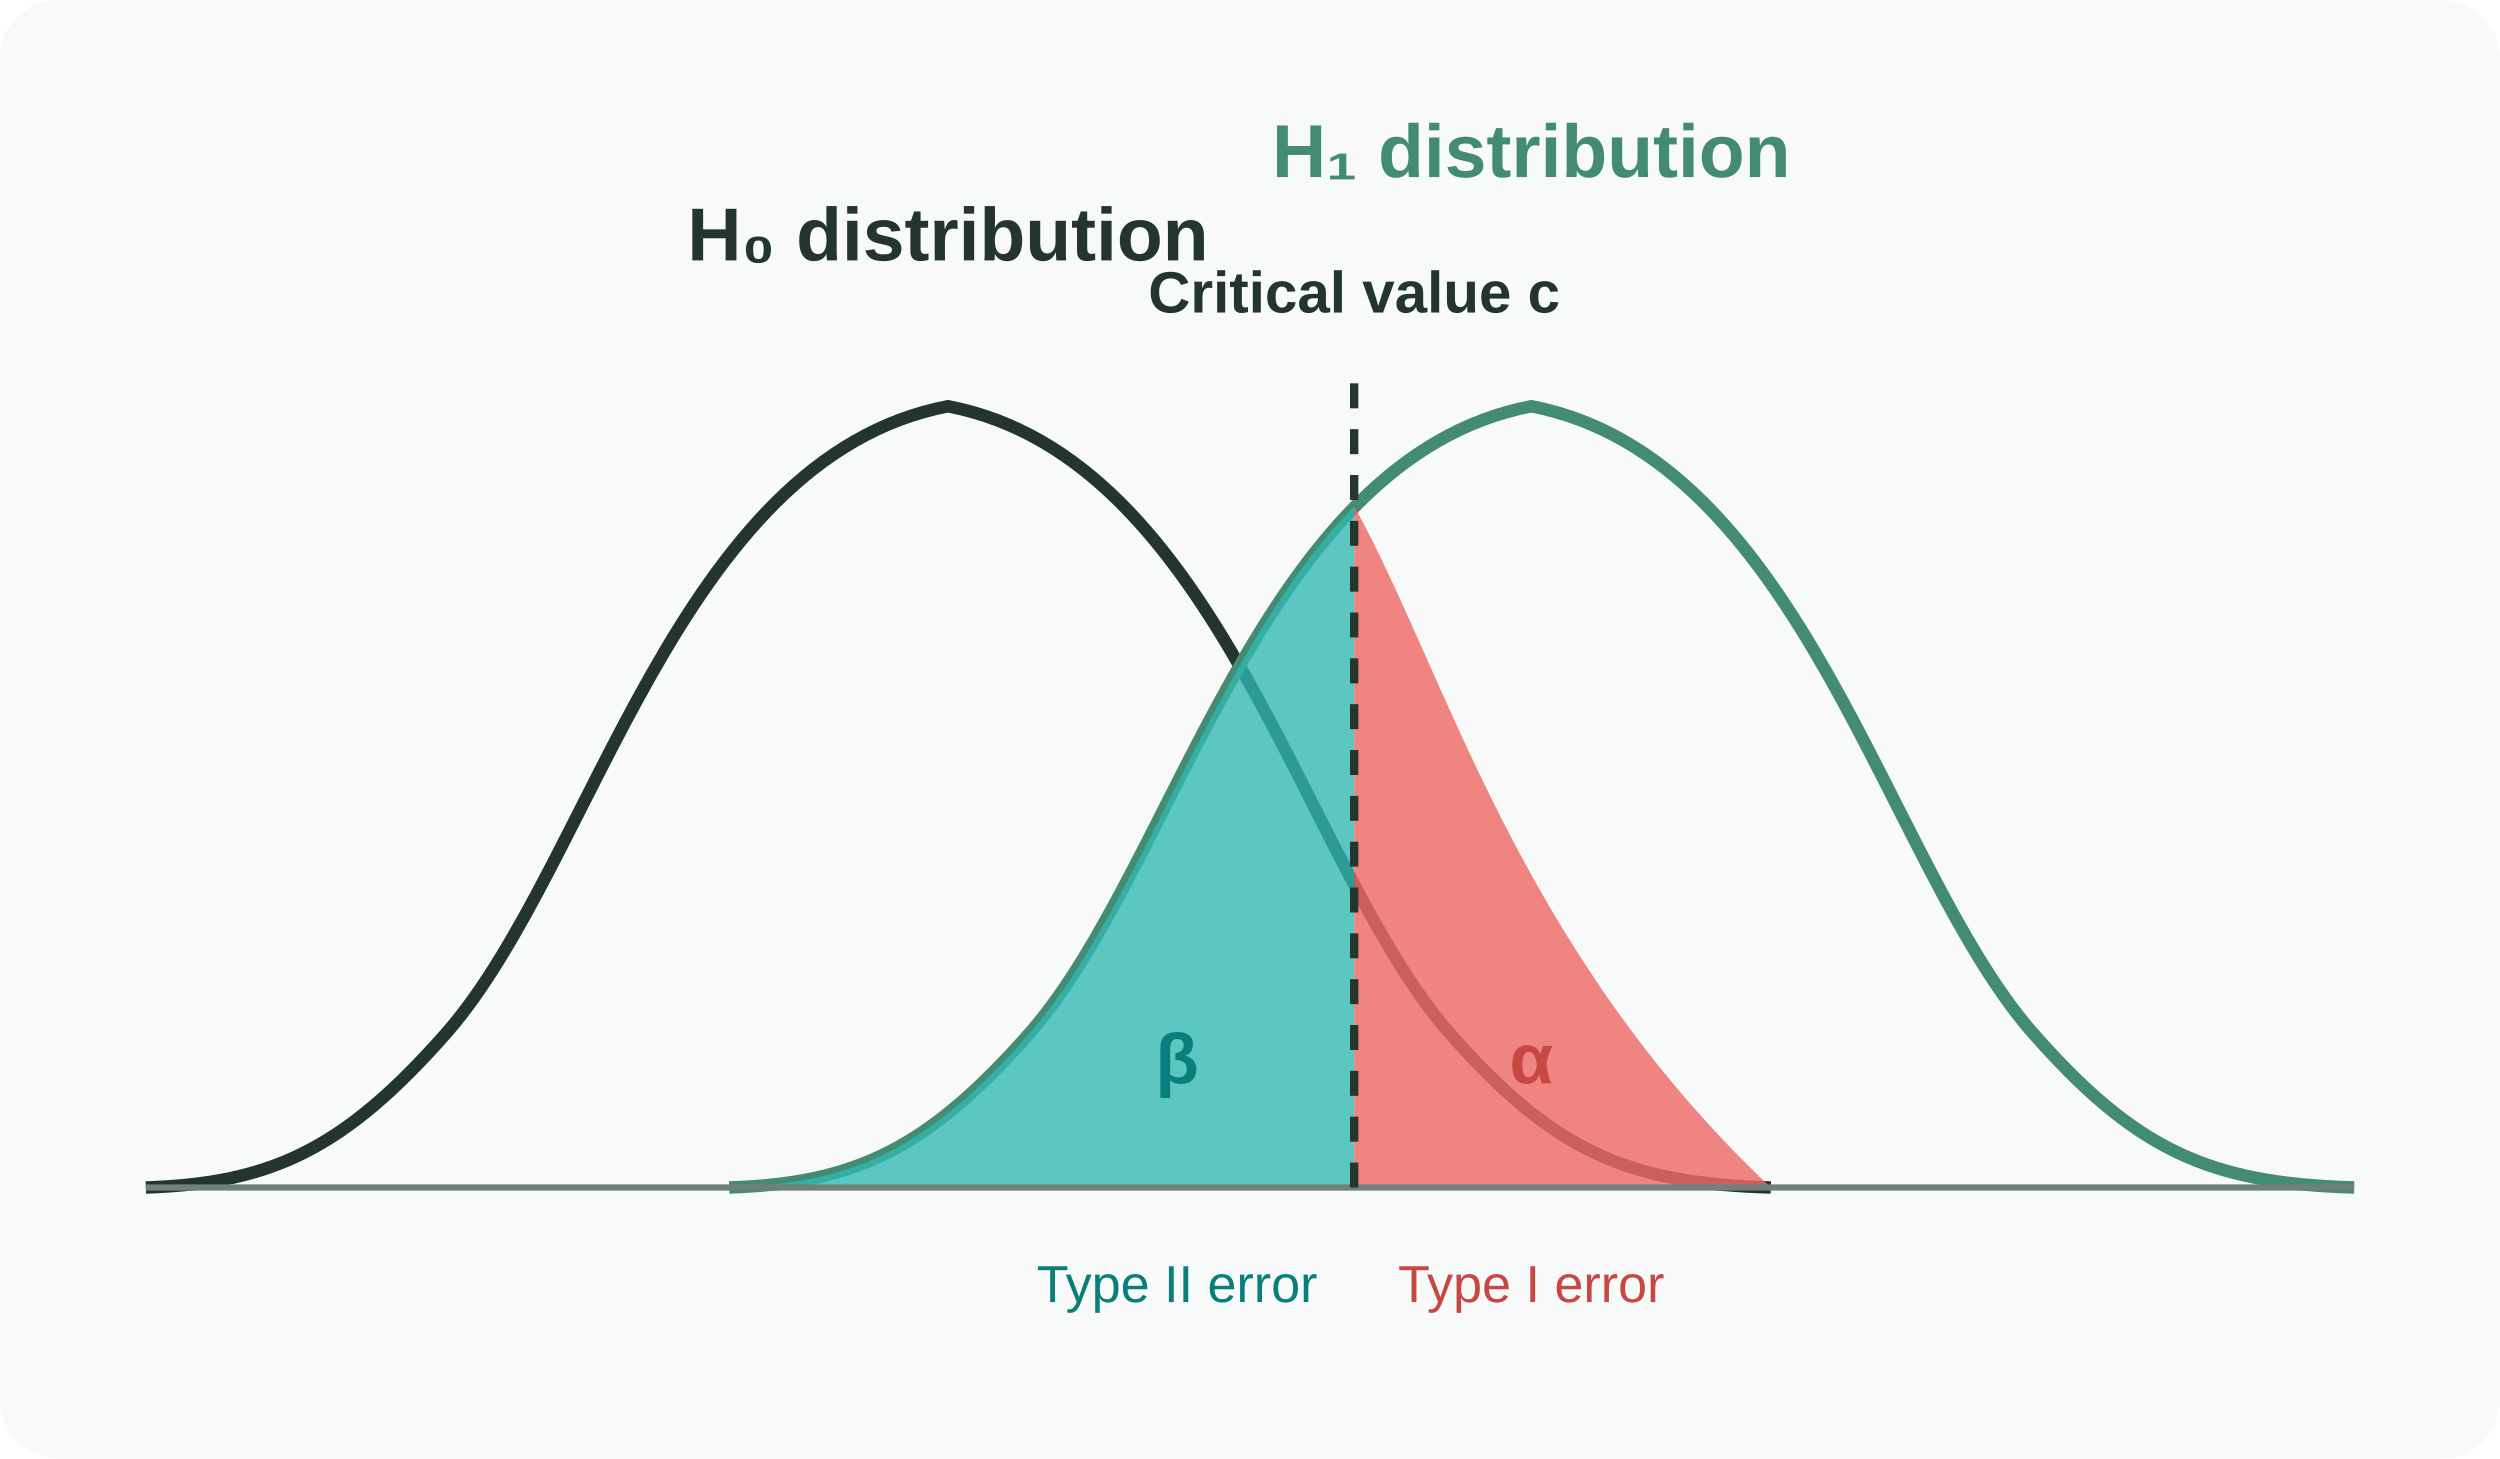
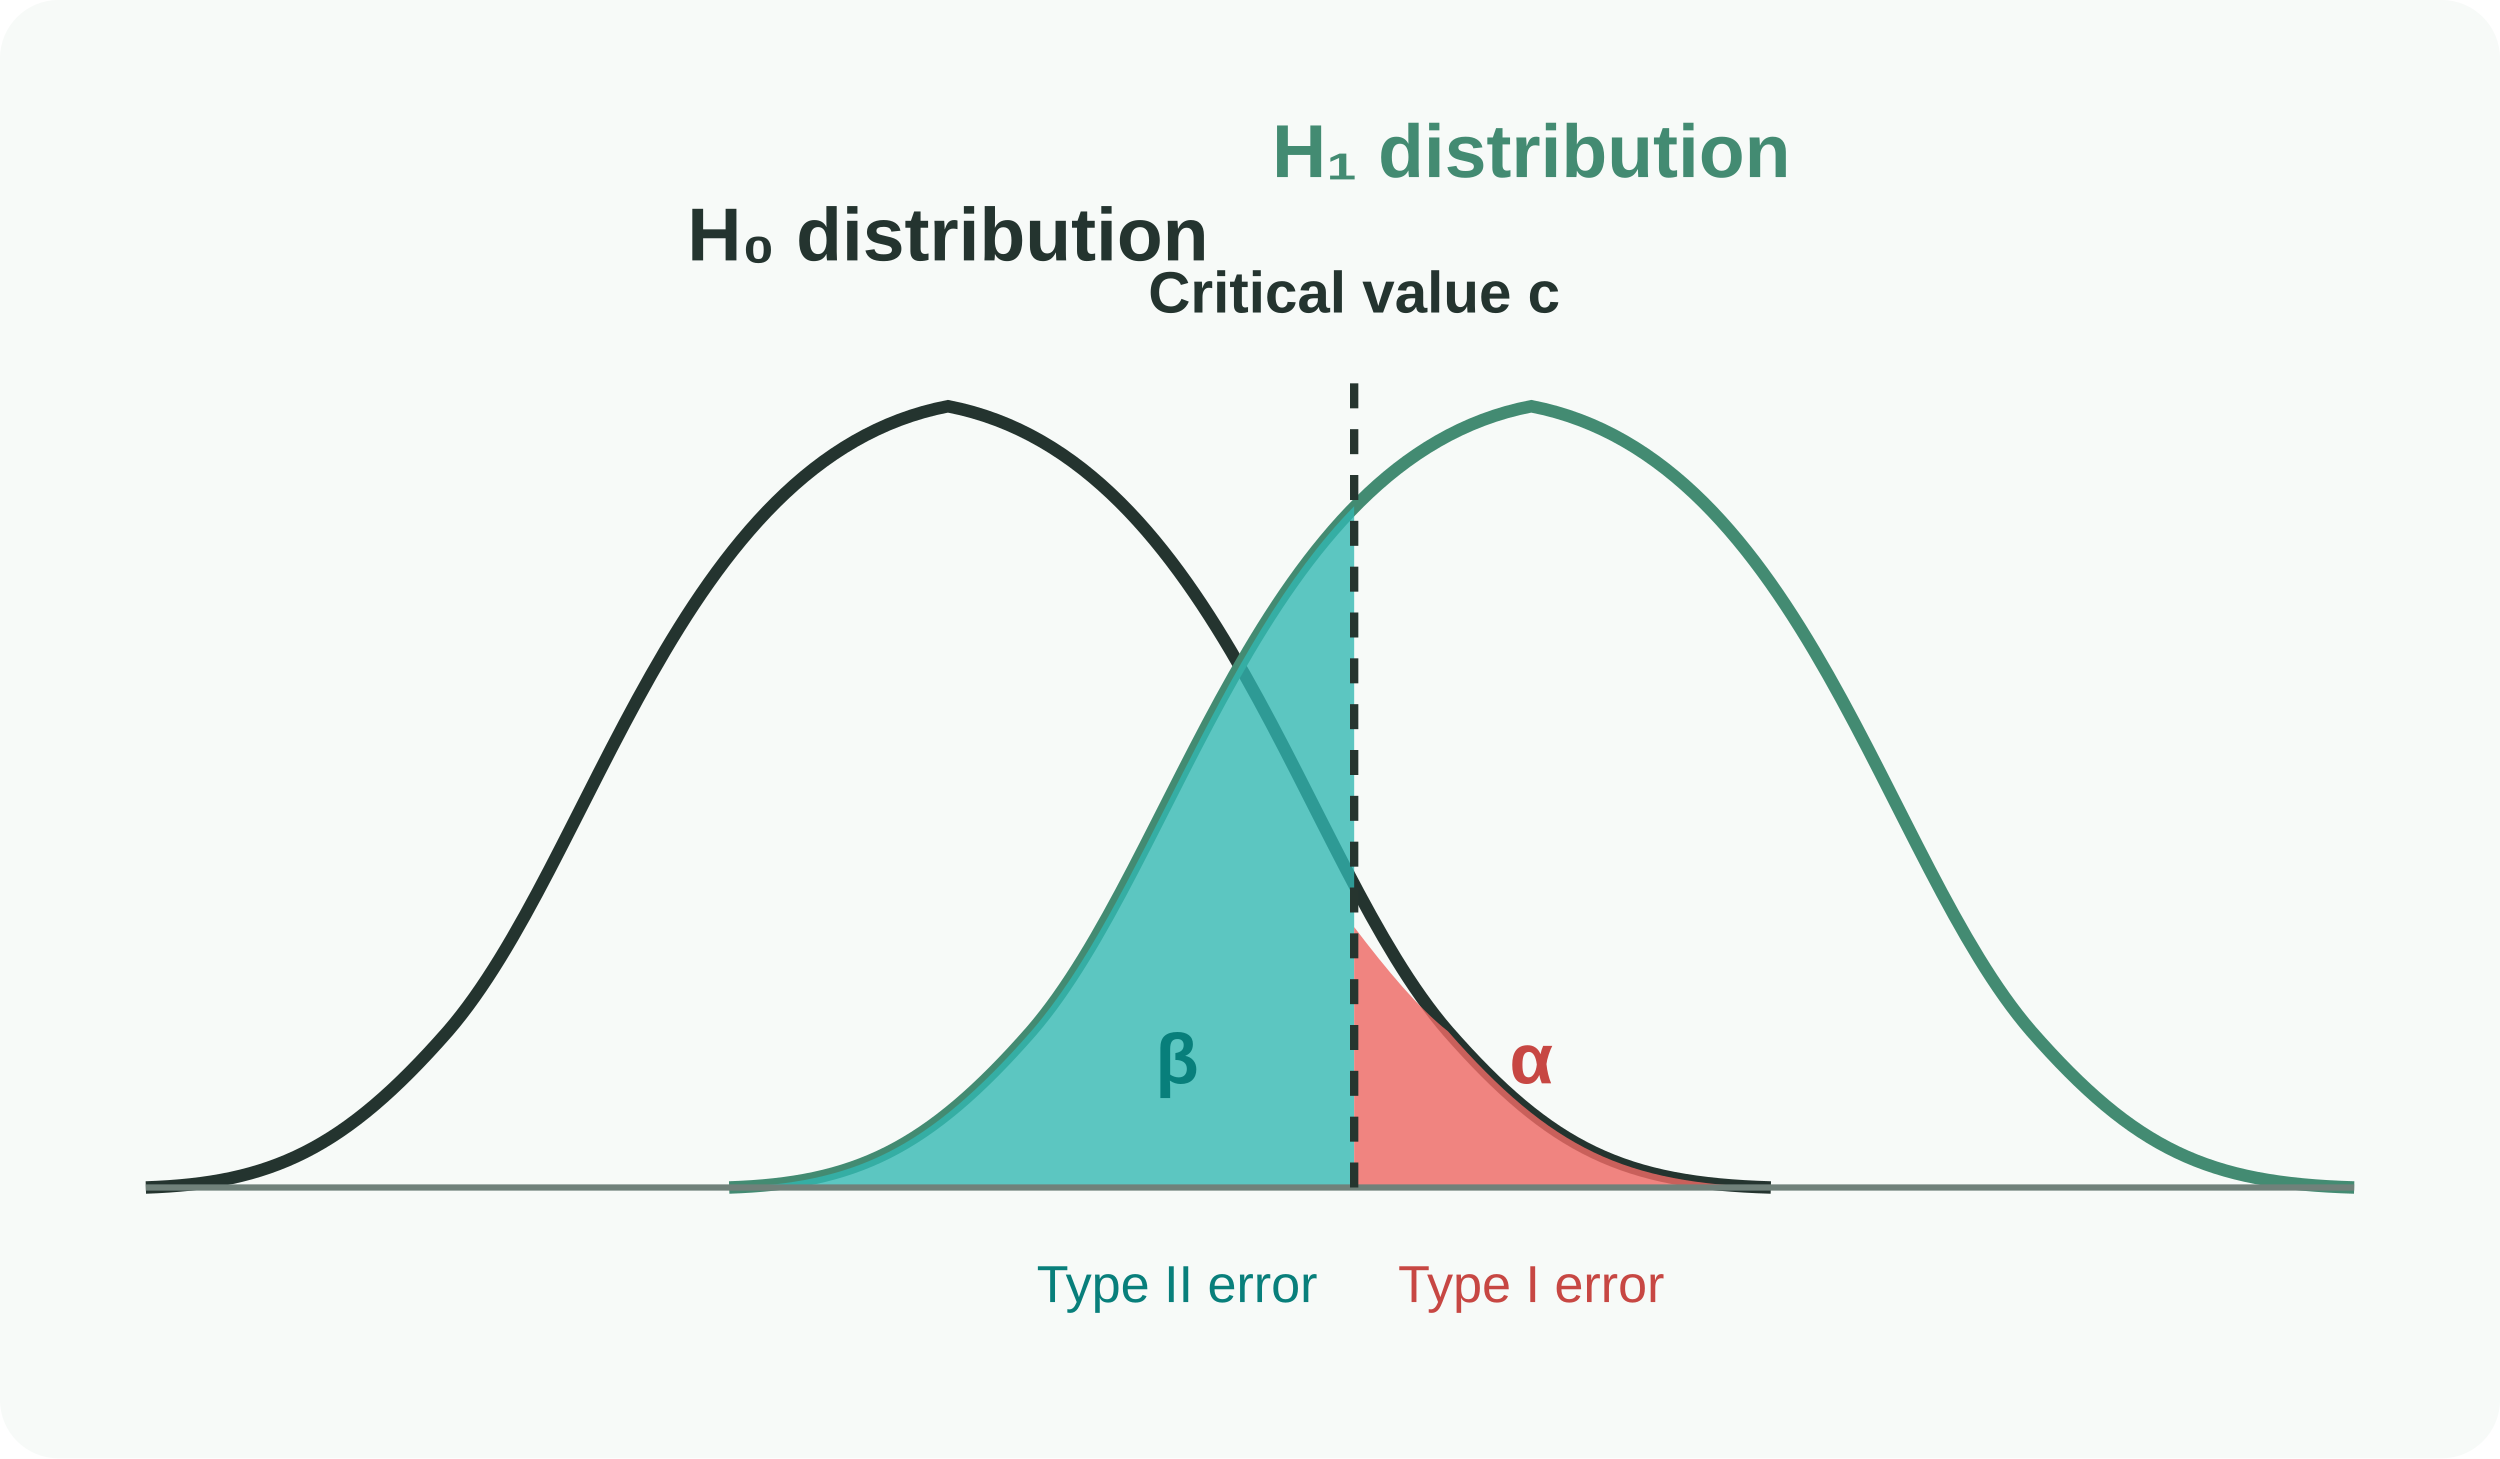
<svg xmlns="http://www.w3.org/2000/svg" viewBox="0 0 1200 700" role="img" aria-labelledby="t d">
  <rect width="1200" height="700" rx="28" fill="#f7faf8" />
  <path d="M70 570 C130 568 165 552 215 495 C285 414 325 220 455 195 C585 220 625 414 695 495 C745 552 780 568 850 570" fill="none" stroke="#24342f" stroke-width="6" />
  <path d="M350 570 C410 568 445 552 495 495 C565 414 605 220 735 195 C865 220 905 414 975 495 C1025 552 1060 568 1130 570" fill="none" stroke="#438b72" stroke-width="6" />
  <path d="M350 570 C410 568 445 552 495 495 C548 434 584 310 650 243 L650 570 Z" fill="#31b7b2" fill-opacity=".78" />
-   <path d="M650 243 C694 322 728 455 850 570 L650 570 Z" fill="#ed6a65" fill-opacity=".82" />
+   <path d="M650 445 C666 466 681 484 695 495 C745 552 780 568 850 570 L650 570 Z" fill="#ed6a65" fill-opacity=".82" />
  <path d="M70 570 H1130" fill="none" stroke="#70817a" stroke-width="3" />
  <path d="M650 570 V175" fill="none" stroke="#26352f" stroke-width="4" stroke-dasharray="12 10" />
  <text x="455" y="125" text-anchor="middle" font-family="Arial,sans-serif" font-size="36" font-weight="700" fill="#24342f">H₀ distribution</text>
  <text x="735" y="85" text-anchor="middle" font-family="Arial,sans-serif" font-size="36" font-weight="700" fill="#438b72">H₁ distribution</text>
  <text x="650" y="150" text-anchor="middle" font-family="Arial,sans-serif" font-size="28" font-weight="700" fill="#24342f">Critical value c</text>
  <text x="565" y="520" text-anchor="middle" font-family="Arial,sans-serif" font-size="34" font-weight="700" fill="#087f7b">β</text>
  <text x="735" y="520" text-anchor="middle" font-family="Arial,sans-serif" font-size="34" font-weight="700" fill="#c74743">α</text>
  <text x="565" y="625" text-anchor="middle" font-family="Arial,sans-serif" font-size="25" fill="#087f7b">Type II error</text>
  <text x="735" y="625" text-anchor="middle" font-family="Arial,sans-serif" font-size="25" fill="#c74743">Type I error</text>
</svg>
